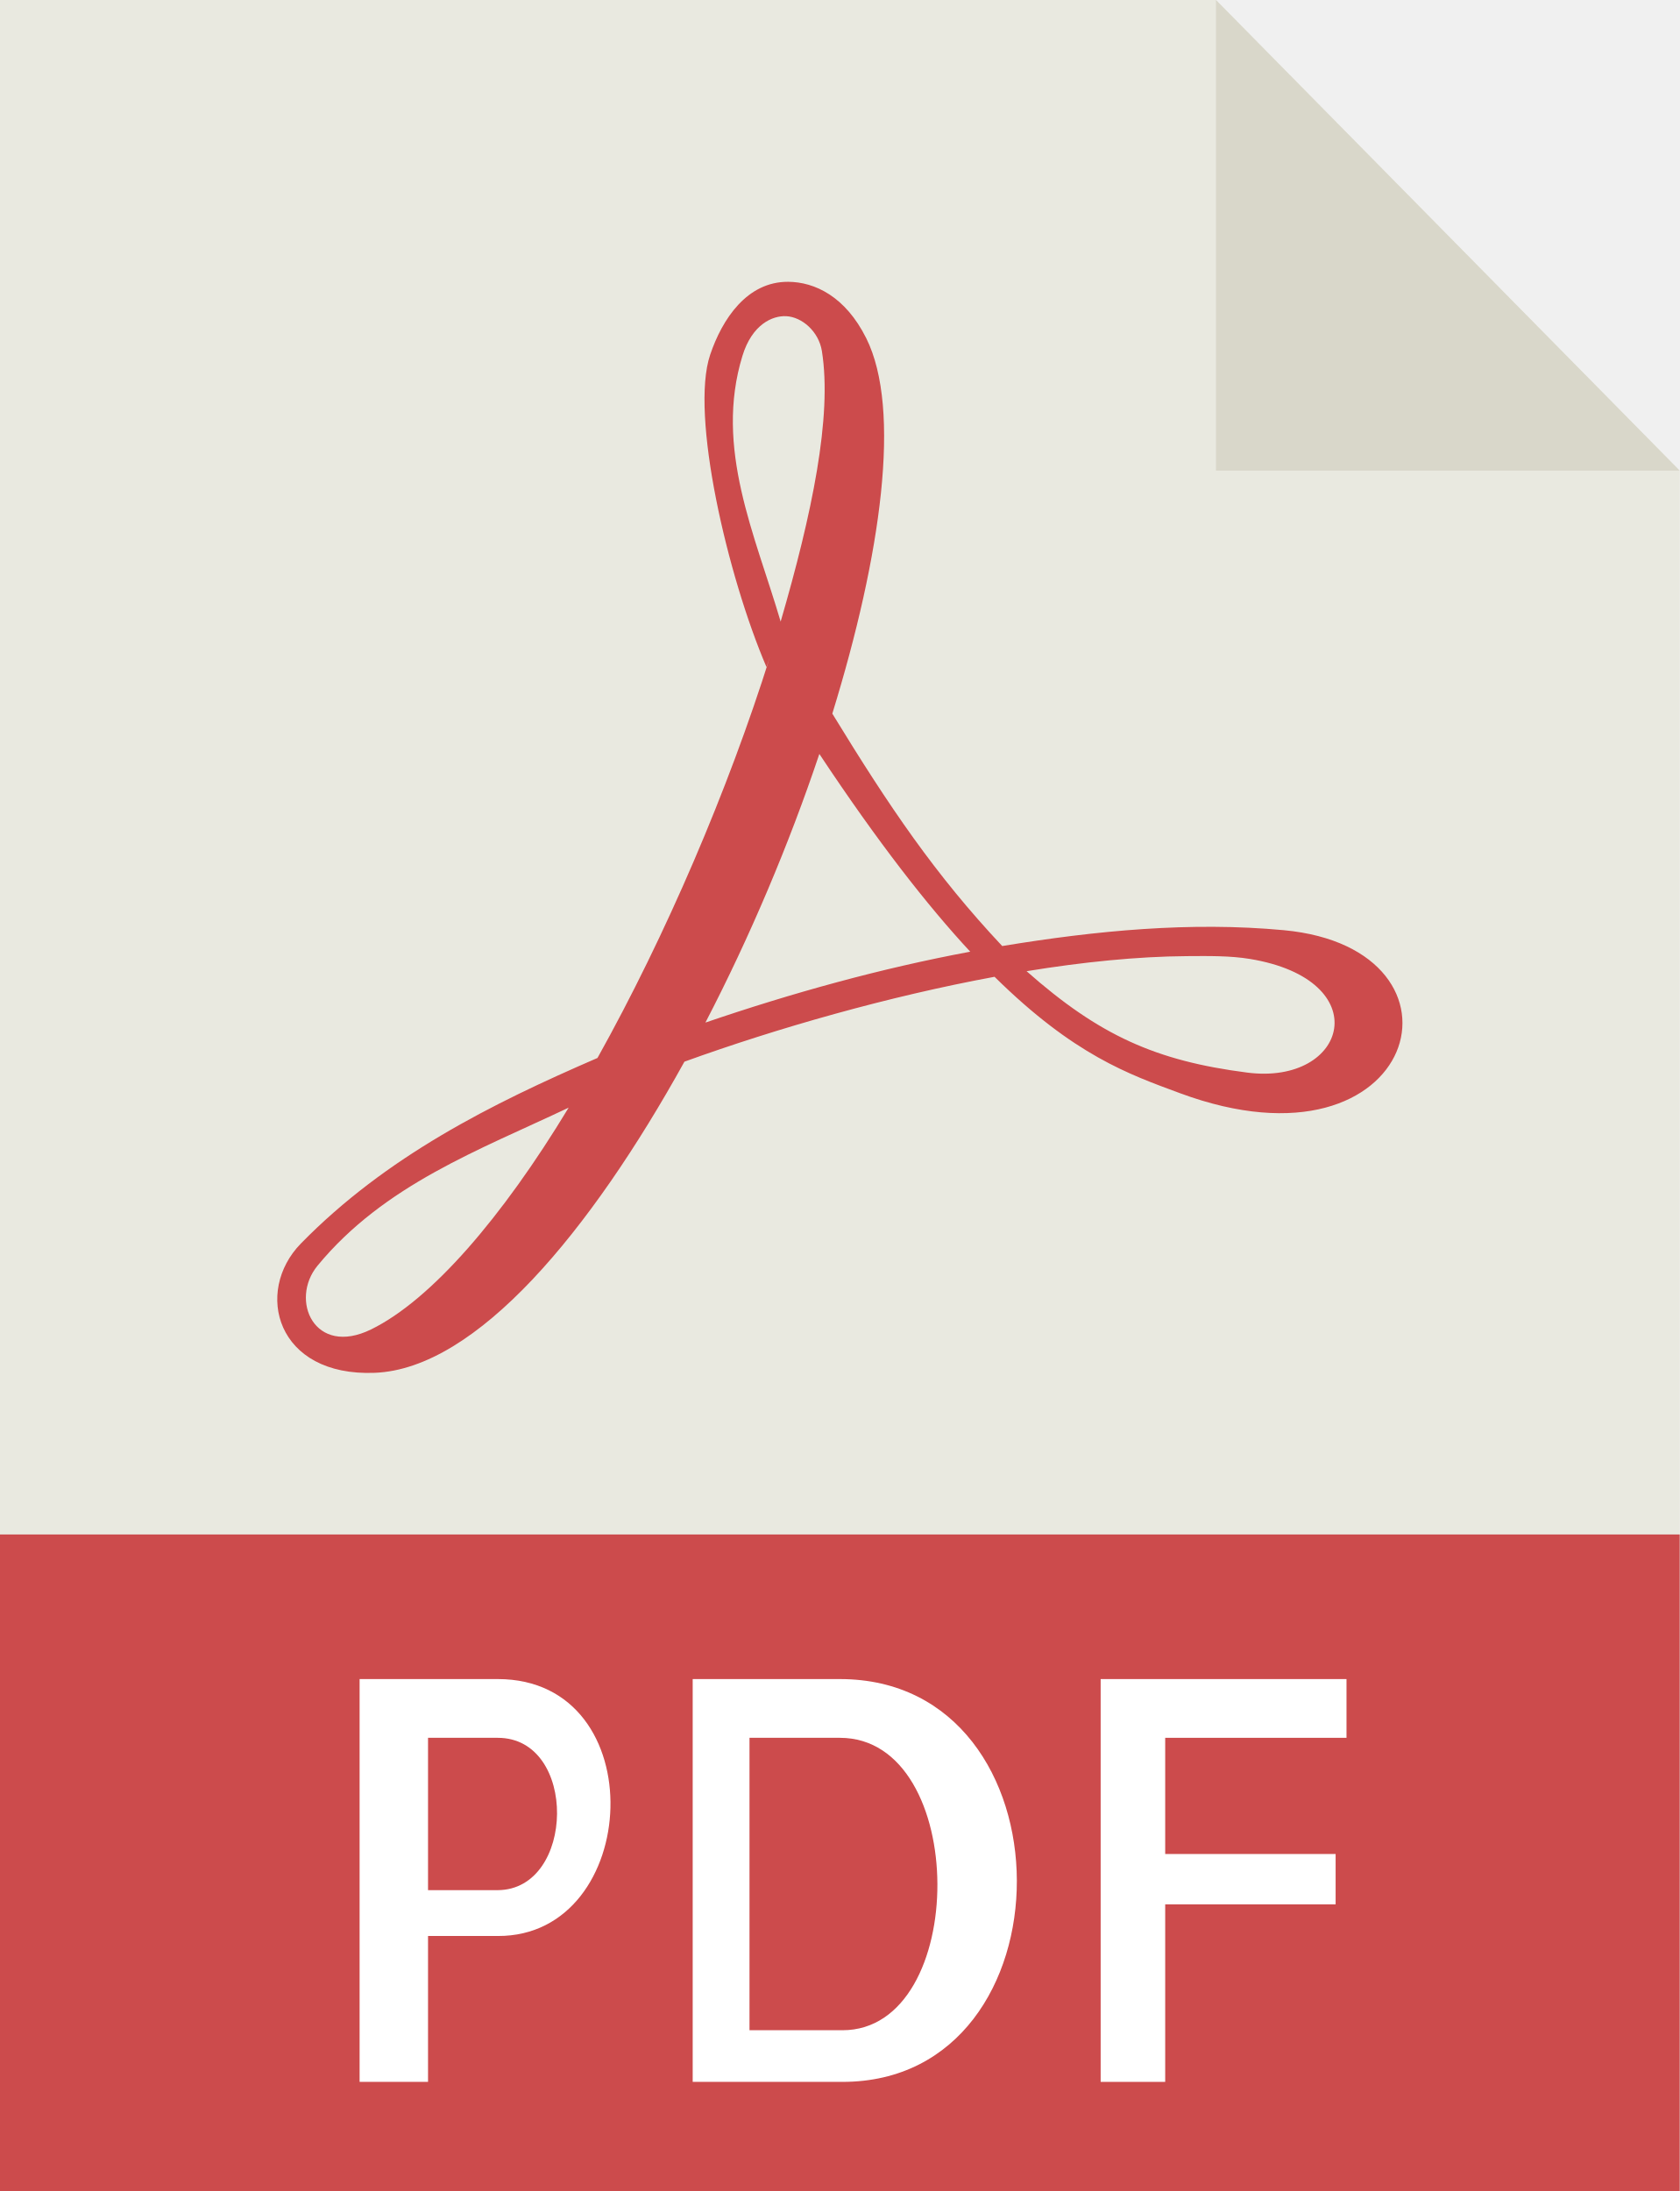
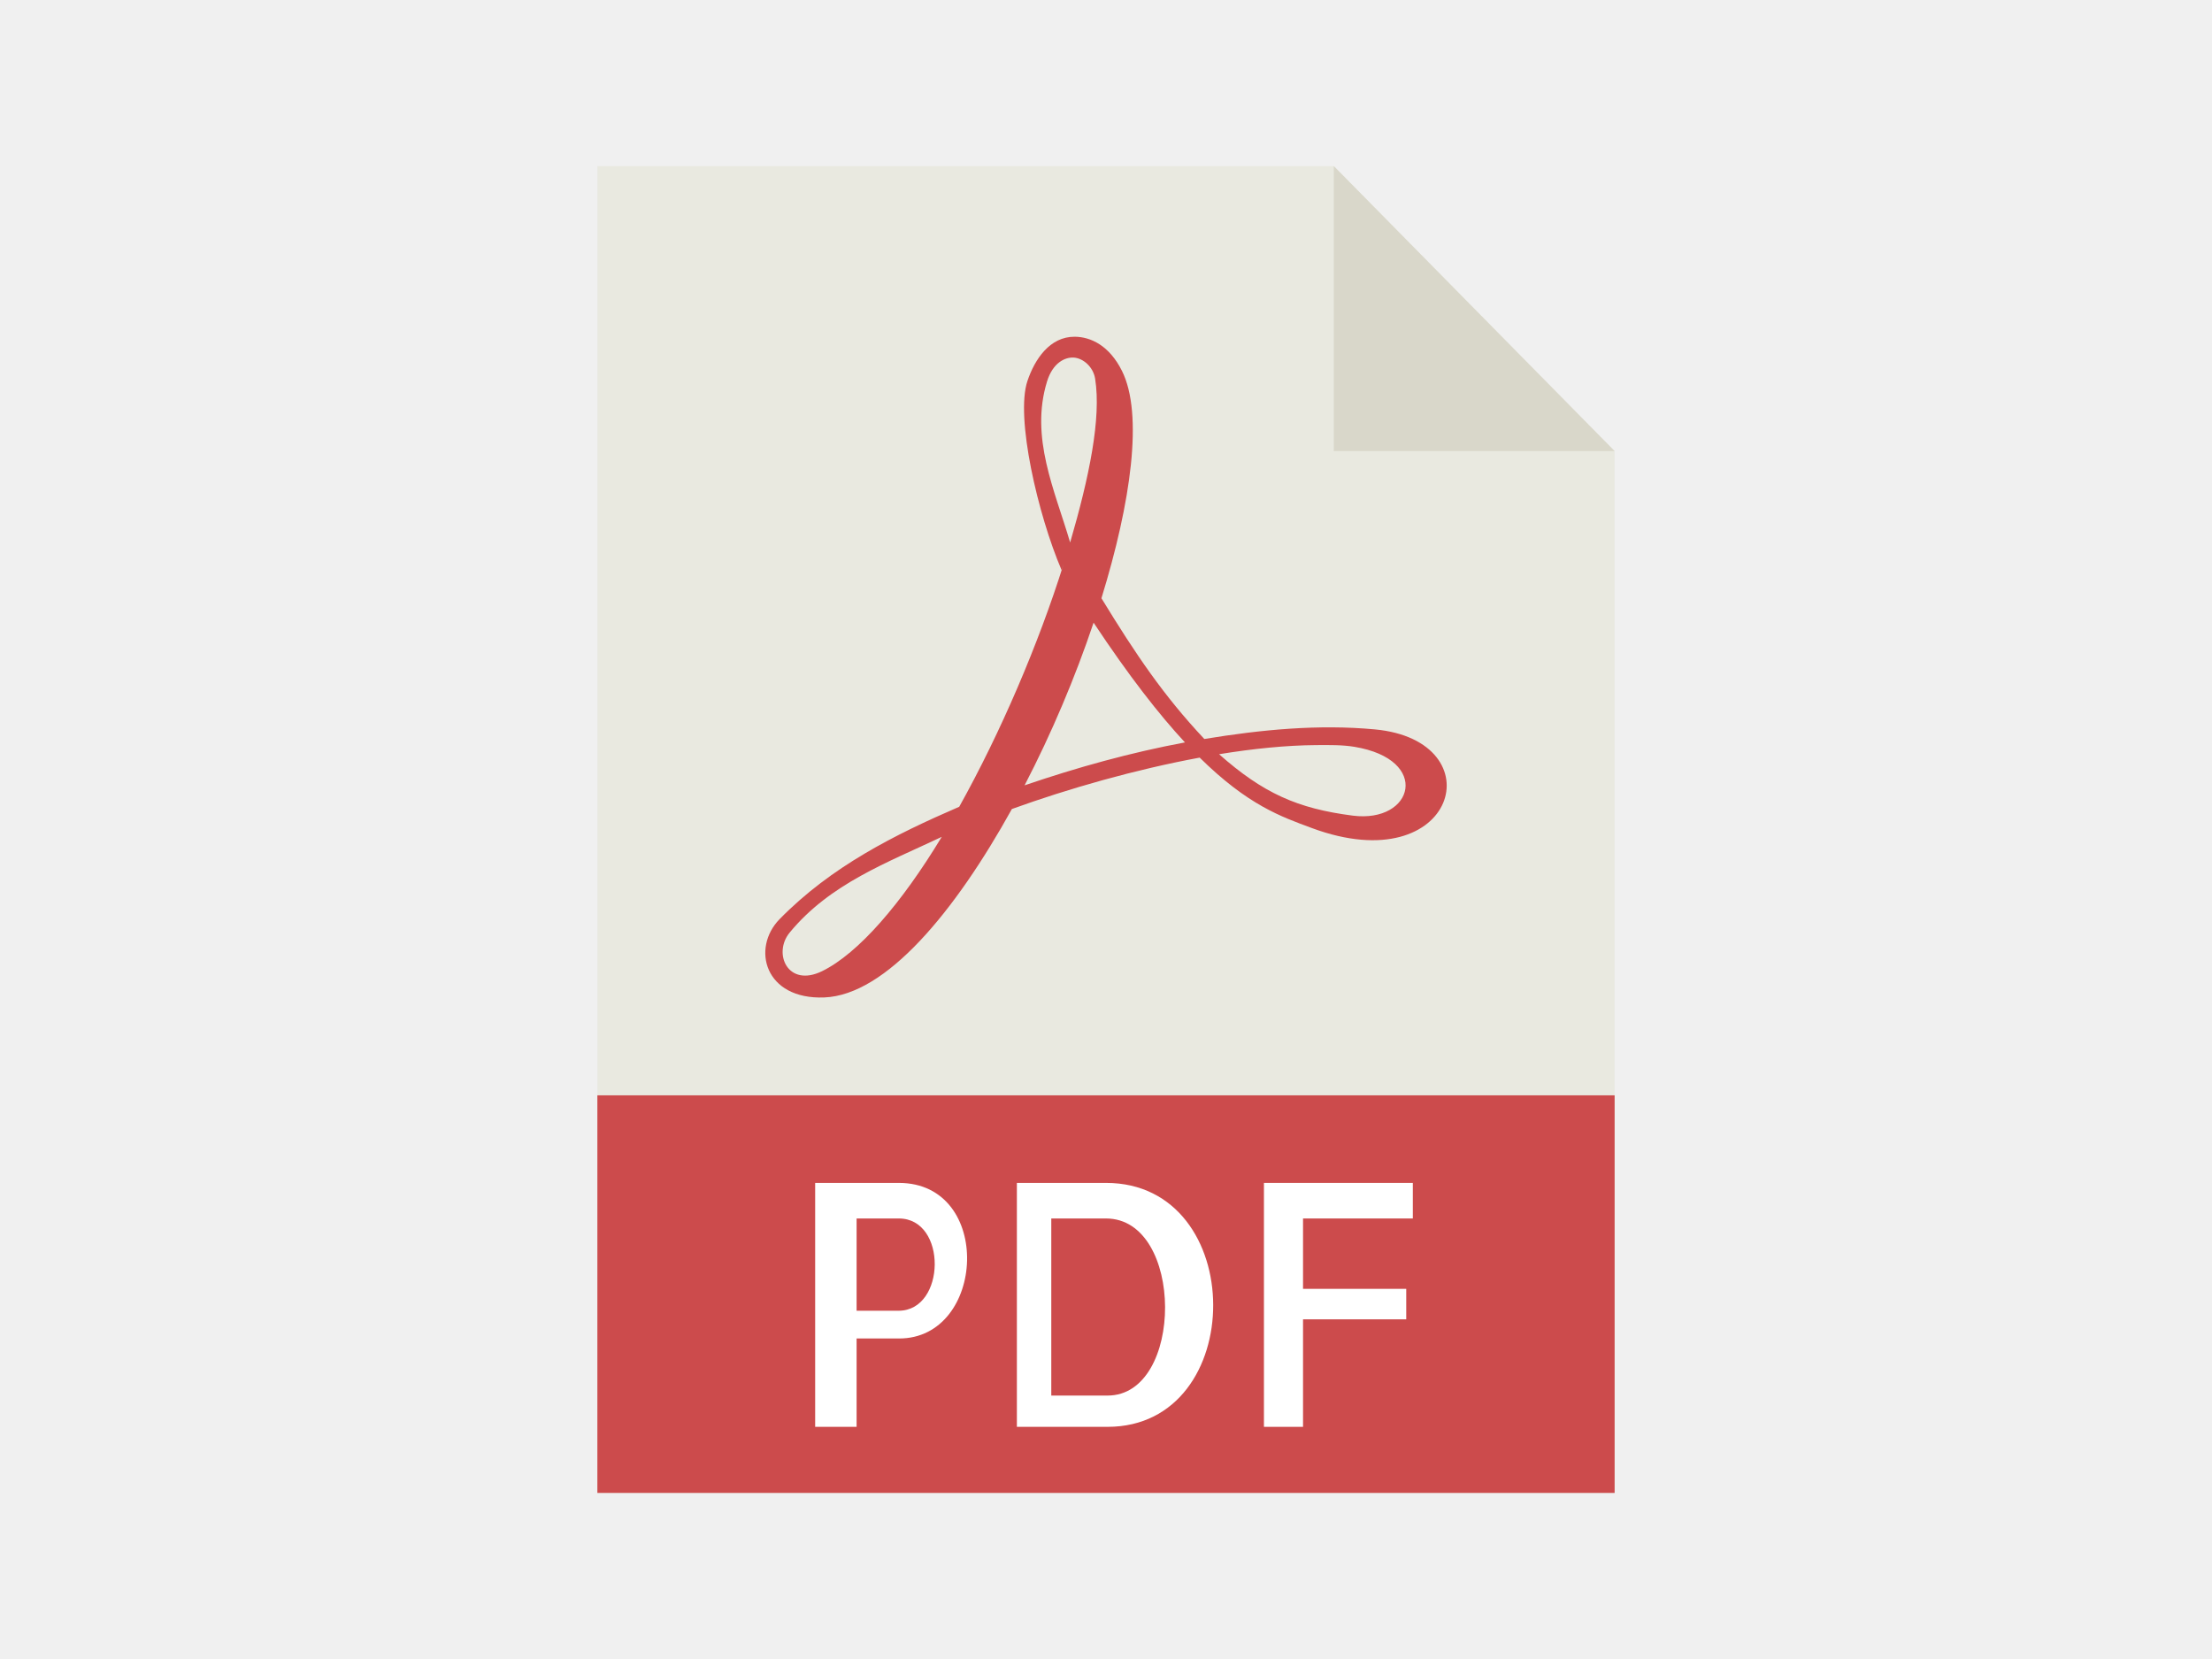
- <svg xmlns="http://www.w3.org/2000/svg" id="svg8" version="1.1" viewBox="0 0 245.888 320.724" height="320.724mm" width="245.888mm">
-   <defs id="defs2" />
-   <g transform="translate(14.96709,20.51635)" style="display:inline" id="layer4">
-     <g transform="translate(70.55916,23.51972)" id="g950">
-       <g id="g939">
-         <path transform="scale(0.2645833)" id="rect892" d="M -323.248,-166.436 V 1045.748 H 606.092 V 93.949 L 349.514,-166.436 Z" style="opacity:1;fill:#e9e9e0;fill-opacity:1;stroke:none;stroke-width:1.999;stroke-linecap:round;stroke-linejoin:round;stroke-miterlimit:4;stroke-dasharray:none;stroke-opacity:1" />
-         <path id="path897" d="M 92.475,24.857 V -44.036 L 160.362,24.857 Z" style="opacity:1;fill:#d9d7ca;fill-opacity:1;stroke:none;stroke-width:0.265px;stroke-linecap:butt;stroke-linejoin:miter;stroke-opacity:1" />
-         <rect y="180.583" x="-85.526" height="96.104" width="245.888" id="rect899" style="opacity:1;fill:#cc4b4c;fill-opacity:1;stroke:none;stroke-width:0.529;stroke-linecap:round;stroke-linejoin:round;stroke-miterlimit:4;stroke-dasharray:none;stroke-opacity:1" />
-         <path id="rect901" transform="scale(0.2645833)" d="m 285.715,762.52 v 32.5 190.357 h 35.713 v -98.215 h 94.287 v -27.857 h -94.287 v -64.285 h 100.311 v -32.5 H 321.428 Z" style="opacity:1;fill:#ffffff;fill-opacity:1;stroke:none;stroke-width:1.999;stroke-linecap:round;stroke-linejoin:round;stroke-miterlimit:4;stroke-dasharray:none;stroke-opacity:1" />
-         <path id="rect908" transform="scale(0.2645833)" d="m -124.285,762.52 v 222.857 h 37.857 v -80.715 h 38.57 c 79.574,0.377 86.692,-142.143 0,-142.143 h -38.57 z m 37.857,32.5 h 38.57 c 44.438,4e-5 43.053,84.047 0,84.285 h -38.57 z" style="opacity:1;fill:#ffffff;fill-opacity:1;stroke:none;stroke-width:1.999;stroke-linecap:round;stroke-linejoin:round;stroke-miterlimit:4;stroke-dasharray:none;stroke-opacity:1" />
-         <path id="rect919" transform="scale(0.2645833)" d="m 60,762.52 v 32.5 190.357 h 31.428 51.43 c 128.866,0 128.927,-222.857 -1.43,-222.857 H 91.428 Z m 31.428,32.5 h 50 c 71.786,0 71.644,161.785 1.43,161.785 H 91.428 Z" style="opacity:1;fill:#ffffff;fill-opacity:1;stroke:none;stroke-width:1.999;stroke-linecap:round;stroke-linejoin:round;stroke-miterlimit:4;stroke-dasharray:none;stroke-opacity:1" />
+ <svg xmlns="http://www.w3.org/2000/svg" width="100%" height="100%" viewBox="0 0 800 600" version="1.1" xml:space="preserve" style="fill-rule:evenodd;clip-rule:evenodd;stroke-linecap:round;stroke-linejoin:round;stroke-miterlimit:1.5;" id="svg1191">
+   <defs id="defs1195" />
+   <g transform="matrix(1.496208,0,0,1.496208,216.0502,60.06538)" id="g1075">
+     <g transform="translate(14.96709,20.51635)" style="display:inline" id="layer4">
+       <g transform="translate(70.55916,23.51972)" id="g950">
+         <g id="g939">
+           <path transform="scale(0.2645833)" id="rect892" d="M -323.248,-166.436 V 1045.748 H 606.092 V 93.949 L 349.514,-166.436 Z" style="opacity:1;fill:#e9e9e0;fill-opacity:1;stroke:none;stroke-width:1.999;stroke-linecap:round;stroke-linejoin:round;stroke-miterlimit:4;stroke-dasharray:none;stroke-opacity:1" />
+           <path id="path897" d="M 92.475,24.857 V -44.036 L 160.362,24.857 Z" style="opacity:1;fill:#d9d7ca;fill-opacity:1;stroke:none;stroke-width:0.265px;stroke-linecap:butt;stroke-linejoin:miter;stroke-opacity:1" />
+           <rect y="180.583" x="-85.526" height="96.104" width="245.888" id="rect899" style="opacity:1;fill:#cc4b4c;fill-opacity:1;stroke:none;stroke-width:0.529;stroke-linecap:round;stroke-linejoin:round;stroke-miterlimit:4;stroke-dasharray:none;stroke-opacity:1" />
+           <path id="rect901" transform="scale(0.2645833)" d="m 285.715,762.52 v 32.5 190.357 h 35.713 v -98.215 h 94.287 v -27.857 h -94.287 v -64.285 h 100.311 v -32.5 H 321.428 Z" style="opacity:1;fill:#ffffff;fill-opacity:1;stroke:none;stroke-width:1.999;stroke-linecap:round;stroke-linejoin:round;stroke-miterlimit:4;stroke-dasharray:none;stroke-opacity:1" />
+           <path id="rect908" transform="scale(0.2645833)" d="m -124.285,762.52 v 222.857 h 37.857 v -80.715 h 38.57 c 79.574,0.377 86.692,-142.143 0,-142.143 h -38.57 z m 37.857,32.5 h 38.57 c 44.438,4e-5 43.053,84.047 0,84.285 h -38.57 z" style="opacity:1;fill:#ffffff;fill-opacity:1;stroke:none;stroke-width:1.999;stroke-linecap:round;stroke-linejoin:round;stroke-miterlimit:4;stroke-dasharray:none;stroke-opacity:1" />
+           <path id="rect919" transform="scale(0.2645833)" d="m 60,762.52 v 32.5 190.357 h 31.428 51.43 c 128.866,0 128.927,-222.857 -1.43,-222.857 H 91.428 Z m 31.428,32.5 h 50 c 71.786,0 71.644,161.785 1.43,161.785 H 91.428 Z" style="opacity:1;fill:#ffffff;fill-opacity:1;stroke:none;stroke-width:1.999;stroke-linecap:round;stroke-linejoin:round;stroke-miterlimit:4;stroke-dasharray:none;stroke-opacity:1" />
+         </g>
+         <path style="display:inline;fill:#cc4b4c;fill-opacity:1;stroke:none;stroke-width:0.379px;stroke-linecap:butt;stroke-linejoin:miter;stroke-opacity:1" d="m 29.859,-2.785 c -6.038,-0.04 -9.67,5.462 -11.43,10.691 -2.949,8.76 2.52,32.328 8.248,45.705 l 0.525,-1.543 c -6.12,19.488 -15.254,40.826 -25.263,58.763 -15.532,6.72 -30.926,14.402 -43.414,27.158 -6.884,7.031 -3.625,19.512 10.818,18.931 14.894,-0.599 31.531,-20.641 45.324,-45.546 13.658,-4.938 29.837,-9.548 45.395,-12.425 11.678,11.512 19.674,14.272 27.135,17.035 35.027,12.972 44.45,-21.13 15.207,-23.857 -13.625,-1.271 -27.46,0.054 -41.218,2.321 -9.816,-10.454 -16.518,-20.357 -24.871,-34.021 7.157,-23.225 10.165,-44.528 4.966,-54.955 -3.056,-6.129 -7.552,-8.232 -11.422,-8.257 z m -0.297,5.033 c 2.279,0.108 4.767,2.208 5.229,5.117 1.522,9.583 -1.451,23.835 -6.04,39.589 -3.733,-12.704 -9.746,-25.388 -5.589,-38.913 1.415,-4.603 4.39,-5.889 6.4,-5.793 z m 4.855,64.081 c 8.595,12.961 15.835,22.213 22.086,28.946 -13.038,2.432 -26.015,6.02 -38.765,10.375 6.515,-12.538 12.258,-26.14 16.679,-39.321 z m 53.786,29.596 c 3.244,-0.023 6.358,-0.063 9.23,0.41 18.673,3.072 14.372,18.533 -0.382,16.637 -13.381,-1.719 -21.657,-5.437 -32.298,-14.842 8.25,-1.346 16.229,-2.155 23.451,-2.205 z M -2.284,118.106 c -9.738,16.107 -20.136,28.157 -28.915,32.459 -8.296,4.065 -11.984,-4.302 -7.842,-9.33 9.772,-11.863 23.682,-16.928 36.757,-23.129 z" id="path830" />
      </g>
-       <path style="display:inline;fill:#cc4b4c;fill-opacity:1;stroke:none;stroke-width:0.379px;stroke-linecap:butt;stroke-linejoin:miter;stroke-opacity:1" d="m 29.859,-2.785 c -6.038,-0.04 -9.67,5.462 -11.43,10.691 -2.949,8.76 2.52,32.328 8.248,45.705 l 0.525,-1.543 c -6.12,19.488 -15.254,40.826 -25.263,58.763 -15.532,6.72 -30.926,14.402 -43.414,27.158 -6.884,7.031 -3.625,19.512 10.818,18.931 14.894,-0.599 31.531,-20.641 45.324,-45.546 13.658,-4.938 29.837,-9.548 45.395,-12.425 11.678,11.512 19.674,14.272 27.135,17.035 35.027,12.972 44.45,-21.13 15.207,-23.857 -13.625,-1.271 -27.46,0.054 -41.218,2.321 -9.816,-10.454 -16.518,-20.357 -24.871,-34.021 7.157,-23.225 10.165,-44.528 4.966,-54.955 -3.056,-6.129 -7.552,-8.232 -11.422,-8.257 z m -0.297,5.033 c 2.279,0.108 4.767,2.208 5.229,5.117 1.522,9.583 -1.451,23.835 -6.04,39.589 -3.733,-12.704 -9.746,-25.388 -5.589,-38.913 1.415,-4.603 4.39,-5.889 6.4,-5.793 z m 4.855,64.081 c 8.595,12.961 15.835,22.213 22.086,28.946 -13.038,2.432 -26.015,6.02 -38.765,10.375 6.515,-12.538 12.258,-26.14 16.679,-39.321 z m 53.786,29.596 c 3.244,-0.023 6.358,-0.063 9.23,0.41 18.673,3.072 14.372,18.533 -0.382,16.637 -13.381,-1.719 -21.657,-5.437 -32.298,-14.842 8.25,-1.346 16.229,-2.155 23.451,-2.205 z M -2.284,118.106 c -9.738,16.107 -20.136,28.157 -28.915,32.459 -8.296,4.065 -11.984,-4.302 -7.842,-9.33 9.772,-11.863 23.682,-16.928 36.757,-23.129 z" id="path830" />
    </g>
+     <g transform="translate(14.96709,20.51635)" style="display:inline" id="layer2" />
  </g>
-   <g transform="translate(14.96709,20.51635)" style="display:inline" id="layer2" />
</svg>
